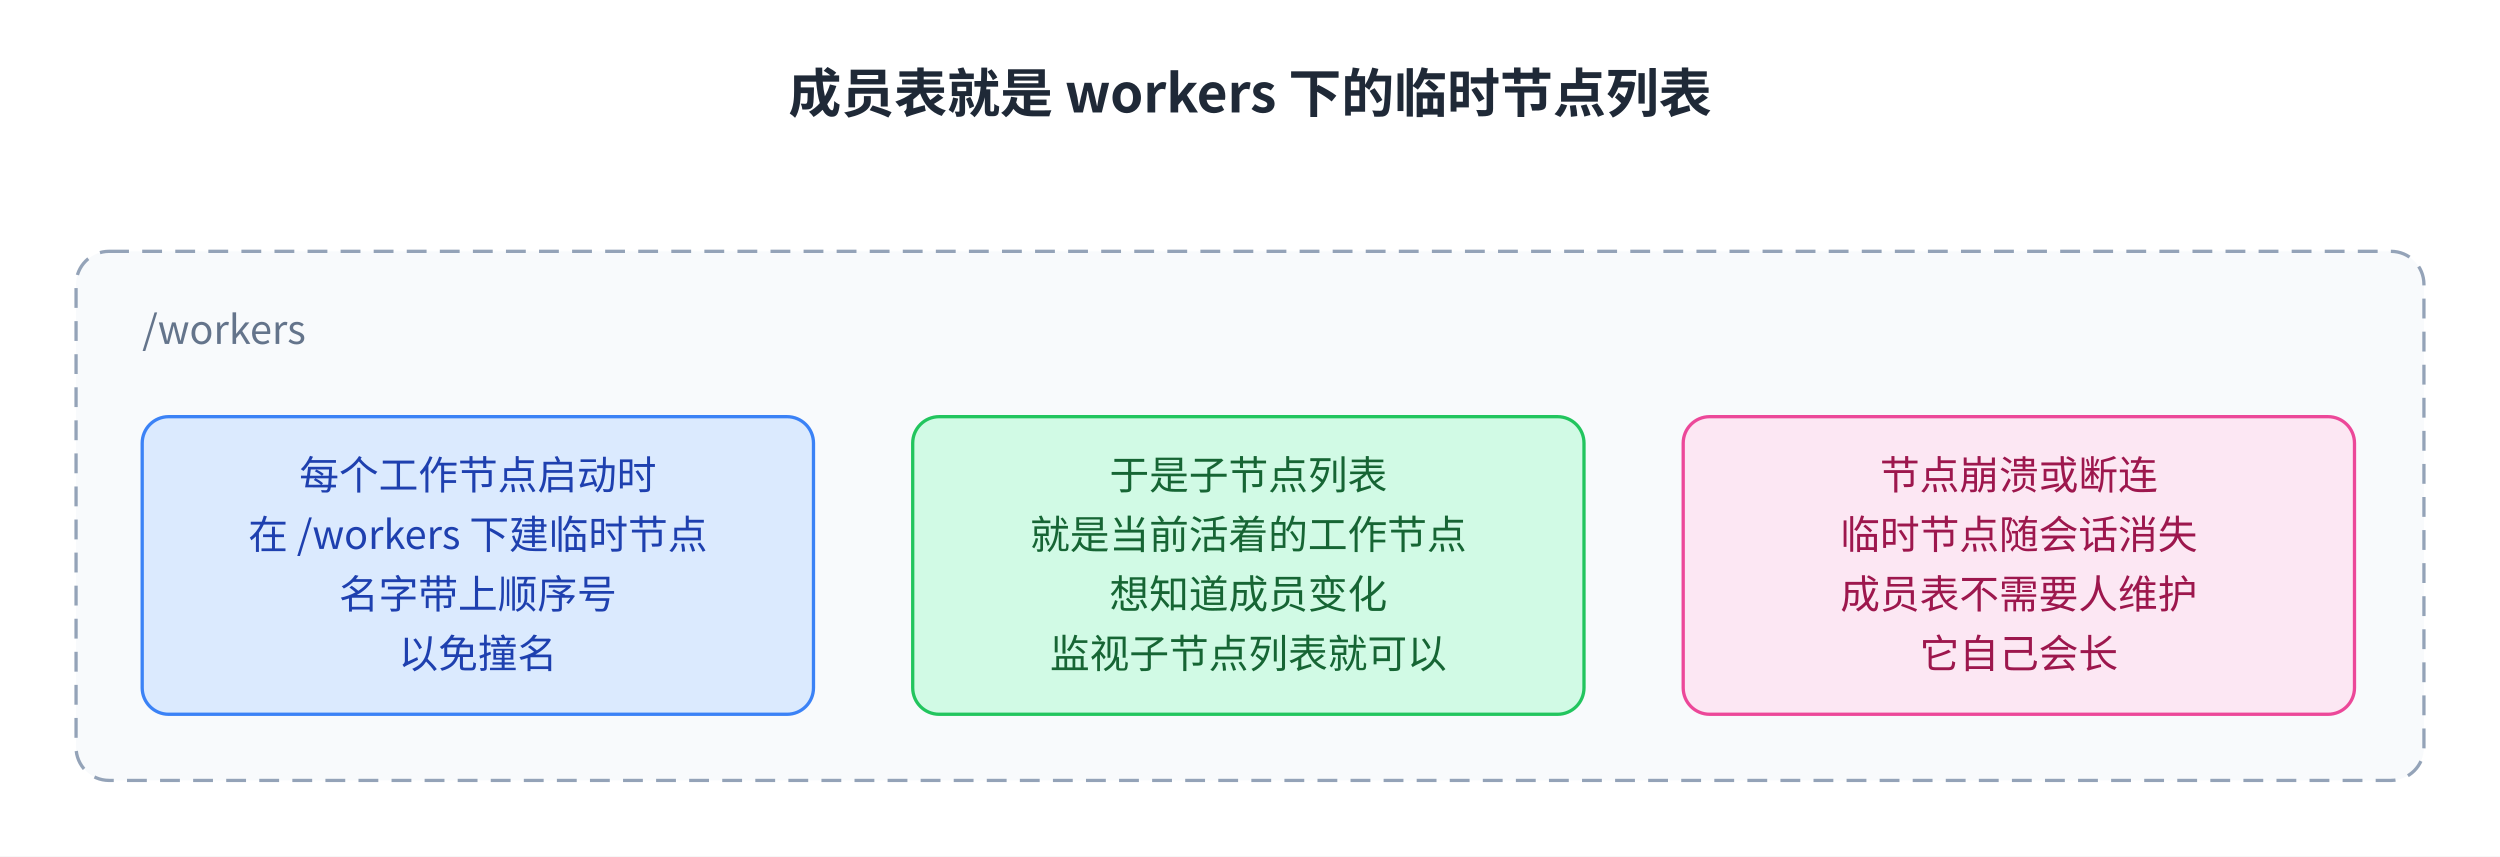
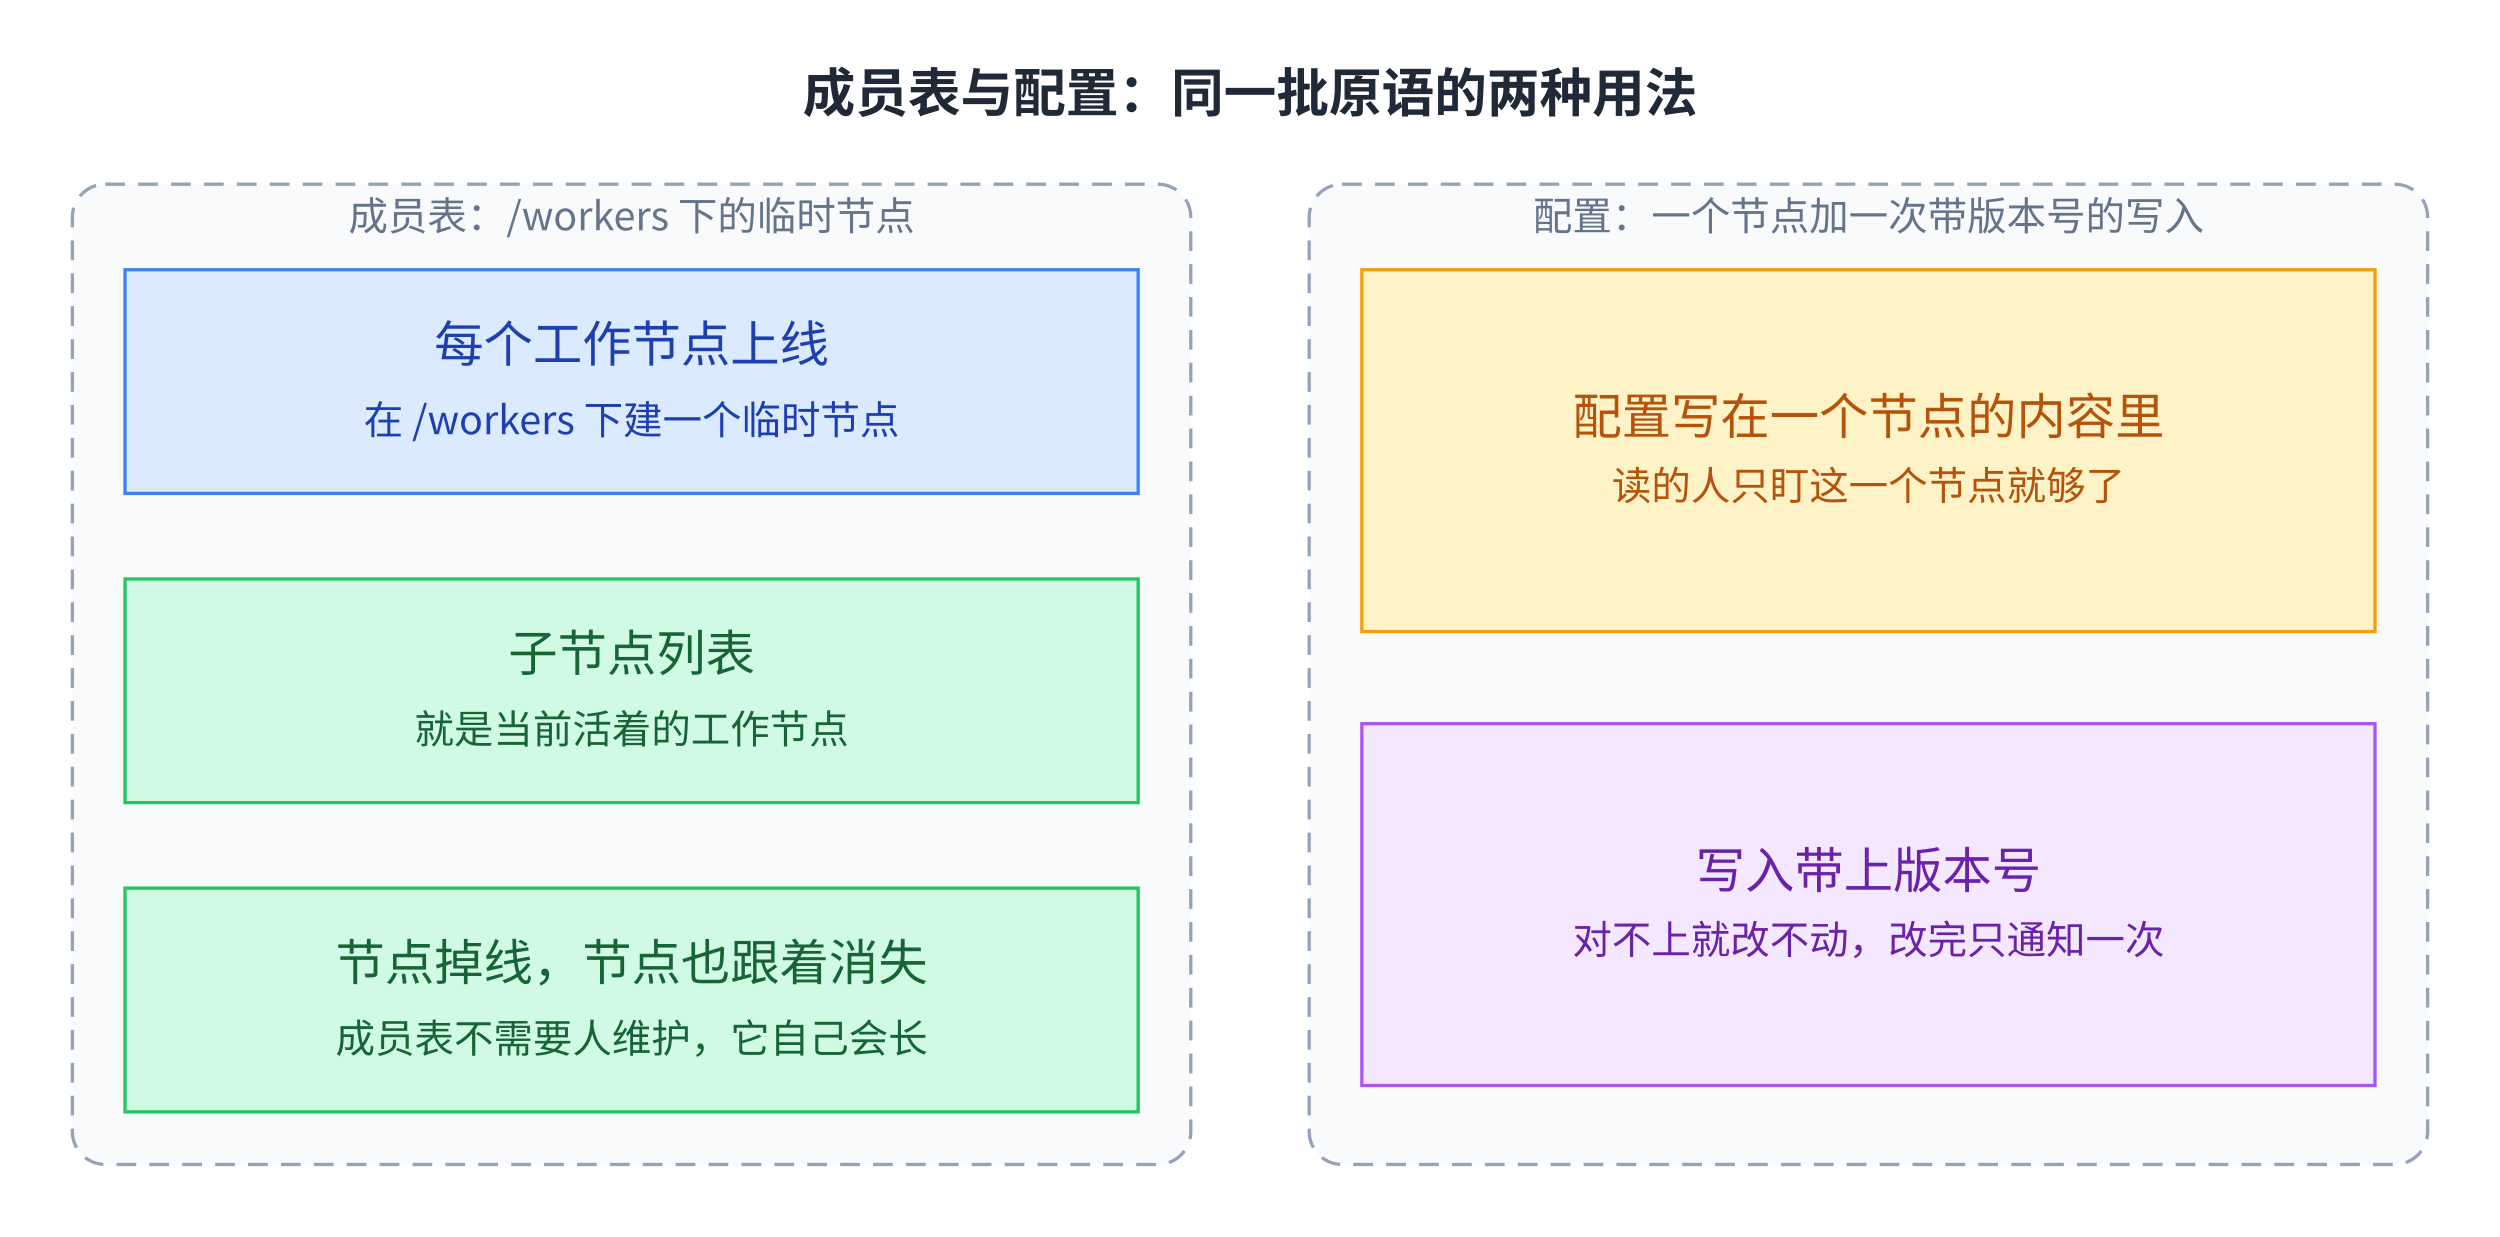
- <svg xmlns="http://www.w3.org/2000/svg" viewBox="2 0 756 259" width="756" height="259" role="img" aria-labelledby="fig-zookeeper-16-title fig-zookeeper-16-desc">
+ <svg xmlns="http://www.w3.org/2000/svg" viewBox="0 0 760 376" width="760" height="376" role="img" aria-labelledby="fig-zk-16-title fig-zk-16-desc">
  <defs>
    <style>
      text { font-family: 'PingFang SC', 'Microsoft YaHei', 'Noto Sans CJK SC', system-ui, sans-serif; }
    </style>
    <marker id="arrow" markerWidth="8" markerHeight="8" refX="2" refY="4" orient="auto" markerUnits="userSpaceOnUse">
      <path d="M0,0 L8,4 L0,8 L2,4 z" fill="#64748b" />
    </marker>
  </defs>
-   <rect x="2" y="0" width="756" height="259" fill="#ffffff" />
-   <text x="380" y="34" font-size="16" font-weight="600" fill="#1f2937" text-anchor="middle">成员表就是 workers 下的临时节点列表</text>
-   <rect x="25" y="76" width="710" height="160" rx="10" fill="#f8fafc" stroke="#94a3b8" stroke-dasharray="6,4" />
-   <text x="45" y="104" font-size="12" fill="#64748b" text-anchor="start">/workers</text>
-   <rect x="45" y="126" width="203" height="90" rx="8" fill="#dbeafe" stroke="#3b82f6" />
-   <text x="146.5" y="148" font-size="12" fill="#1e40af" text-anchor="middle">每个工作节点启动时</text>
-   <text x="146.5" y="166" font-size="12" fill="#1e40af" text-anchor="middle">在 /workers 下建临时节点</text>
-   <text x="146.5" y="184" font-size="12" fill="#1e40af" text-anchor="middle">名字带上顺序号</text>
-   <text x="146.5" y="202" font-size="12" fill="#1e40af" text-anchor="middle">以免撞名</text>
-   <rect x="278" y="126" width="203" height="90" rx="8" fill="#d1fae5" stroke="#22c55e" />
-   <text x="379.5" y="148" font-size="12" fill="#166534" text-anchor="middle">于是子节点列表</text>
-   <text x="379.5" y="166" font-size="12" fill="#166534" text-anchor="middle">就是当前活着的工作节点</text>
-   <text x="379.5" y="184" font-size="12" fill="#166534" text-anchor="middle">想知道成员变化</text>
-   <text x="379.5" y="202" font-size="12" fill="#166534" text-anchor="middle">监视子节点列表就可以</text>
-   <rect x="511" y="126" width="203" height="90" rx="8" fill="#fce7f3" stroke="#ec4899" />
-   <text x="612.5" y="148" font-size="12" fill="#9d174d" text-anchor="middle">节点崩溃或断连</text>
-   <text x="612.5" y="166" font-size="12" fill="#9d174d" text-anchor="middle">临时节点随会话消失</text>
-   <text x="612.5" y="184" font-size="12" fill="#9d174d" text-anchor="middle">成员表不需要人维护</text>
-   <text x="612.5" y="202" font-size="12" fill="#9d174d" text-anchor="middle">它自己会长</text>
+   <rect x="0" y="0" width="760" height="376" fill="#ffffff" />
+   <text x="380" y="34" font-size="16" font-weight="600" fill="#1f2937" text-anchor="middle">成员表与配置：同一批原语的两种用法</text>
+   <rect x="22" y="56" width="340" height="298" rx="10" fill="#f8fafc" stroke="#94a3b8" stroke-dasharray="6,4" />
+   <text x="192" y="70" font-size="12" fill="#64748b" text-anchor="middle">成员表：/workers 下的临时节点</text>
+   <rect x="398" y="56" width="340" height="298" rx="10" fill="#f8fafc" stroke="#94a3b8" stroke-dasharray="6,4" />
+   <text x="568" y="70" font-size="12" fill="#64748b" text-anchor="middle">配置：一个节点加一次带版本号的写入</text>
+   <rect x="38" y="82" width="308" height="68" fill="#dbeafe" stroke="#3b82f6" />
+   <text x="192" y="110" font-size="15" fill="#1e40af" text-anchor="middle">每个工作节点上线</text>
+   <text x="192" y="132" font-size="12" fill="#1e40af" text-anchor="middle">在 /workers 下建一个临时节点</text>
+   <rect x="38" y="176" width="308" height="68" fill="#d1fae5" stroke="#22c55e" />
+   <text x="192" y="204" font-size="15" fill="#166534" text-anchor="middle">子节点列表</text>
+   <text x="192" y="226" font-size="12" fill="#166534" text-anchor="middle">就是当前活着的工作节点</text>
+   <rect x="38" y="270" width="308" height="68" fill="#d1fae5" stroke="#22c55e" />
+   <text x="192" y="298" font-size="15" fill="#166534" text-anchor="middle">节点掉线，节点也跟着消失</text>
+   <text x="192" y="320" font-size="12" fill="#166534" text-anchor="middle">成员表不需要人维护，它自己会长</text>
+   <rect x="414" y="82" width="308" height="110" fill="#fef3c7" stroke="#f59e0b" />
+   <text x="568" y="132" font-size="15" fill="#b45309" text-anchor="middle">配置写在一个节点的内容里</text>
+   <text x="568" y="152" font-size="12" fill="#b45309" text-anchor="middle">读的人只盯这一个节点就够了</text>
+   <rect x="414" y="220" width="308" height="110" fill="#f3e8ff" stroke="#a855f7" />
+   <text x="568" y="270" font-size="15" fill="#6b21a8" text-anchor="middle">写入带上版本号</text>
+   <text x="568" y="290" font-size="12" fill="#6b21a8" text-anchor="middle">对不上就改不动，改完只通知一次</text>
</svg>
